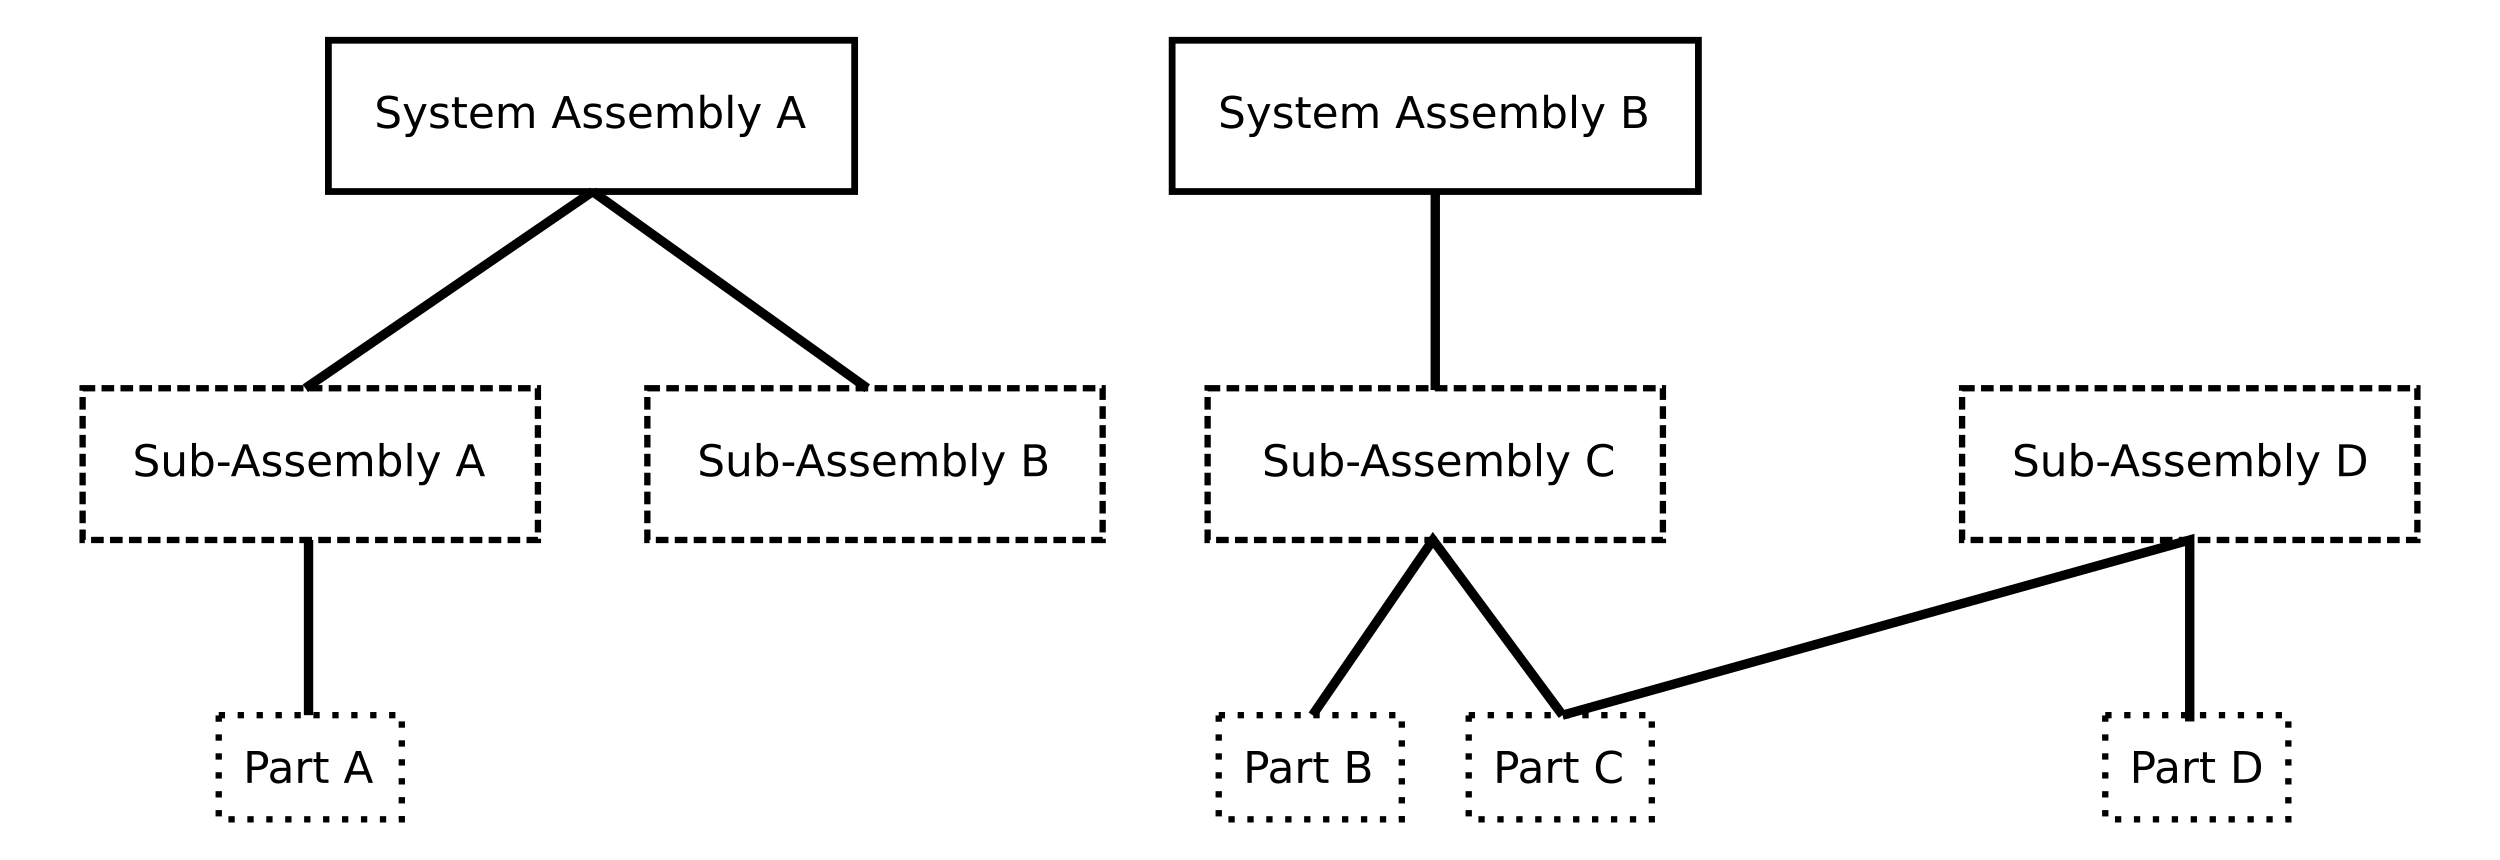
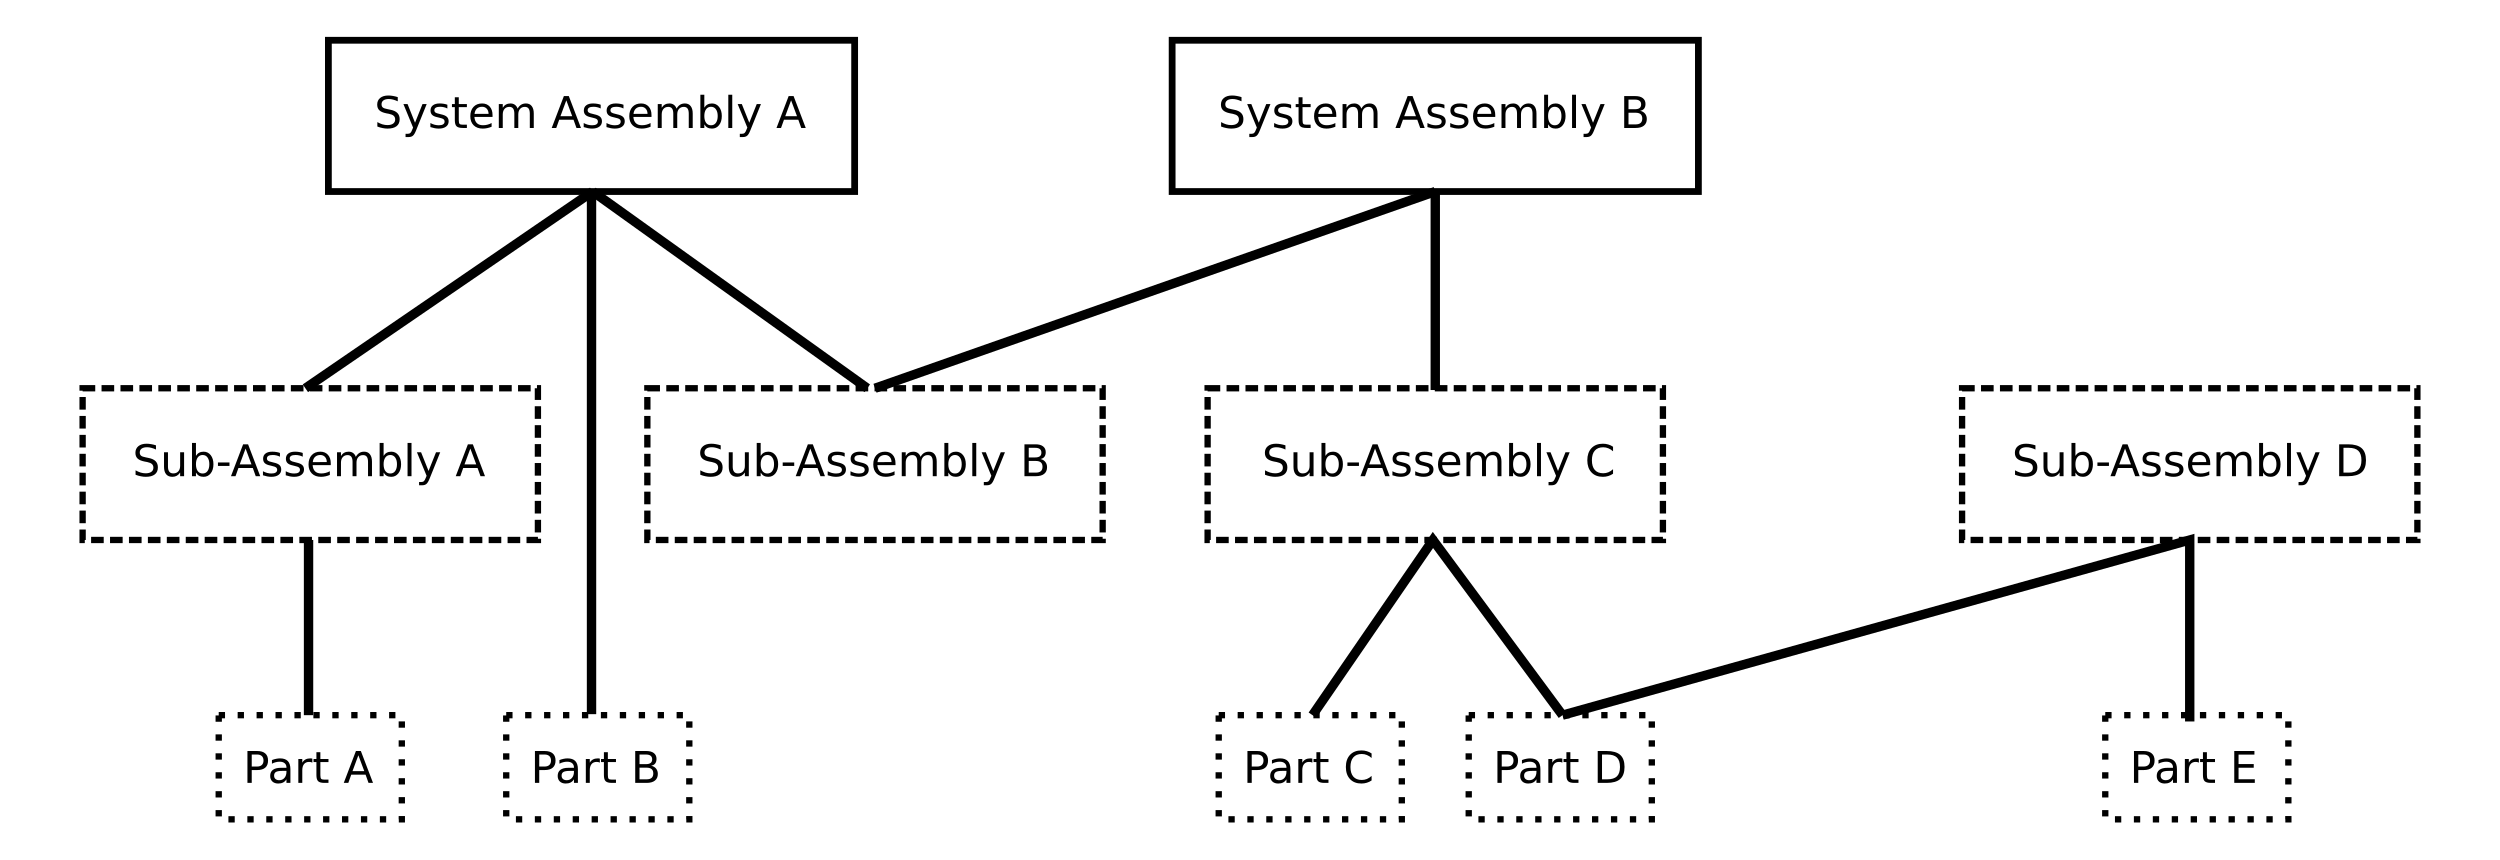
<svg xmlns="http://www.w3.org/2000/svg" width="800" height="275" id="svg2" version="1.1">
  <defs id="defs4">
    </defs>
  <g id="layer1" transform="translate(-141.8571,-376.3311)">
    <g id="g2855" transform="translate(25.42859,-11.80124)">
      <rect y="401.017" x="221.512" height="48.404" width="168.404" id="rect2816" style="fill:none;stroke:#000000;stroke-width:2.168;stroke-miterlimit:4;stroke-opacity:1;stroke-dasharray:none;stroke-dashoffset:0" />
      <text id="text2818" y="429.082" x="236.21" style="font-size:40px;font-style:normal;font-variant:normal;font-weight:normal;font-stretch:normal;fill:#000000;fill-opacity:1;stroke:none;font-family:DejaVu Sans;-inkscape-font-specification:DejaVu Sans" xml:space="preserve">
        <tspan style="font-size:14px" y="429.082" x="236.21" id="tspan2820">System Assembly A</tspan>
      </text>
    </g>
    <g id="g2850" transform="translate(65.42859,-11.80124)">
      <rect y="401.017" x="451.512" height="48.404" width="168.404" id="rect2816-3" style="fill:none;stroke:#000000;stroke-width:2.168;stroke-miterlimit:4;stroke-opacity:1;stroke-dasharray:none;stroke-dashoffset:0" />
      <text id="text2818-7" y="429.082" x="466.21" style="font-size:40px;font-style:normal;font-variant:normal;font-weight:normal;font-stretch:normal;fill:#000000;fill-opacity:1;stroke:none;font-family:DejaVu Sans;-inkscape-font-specification:DejaVu Sans" xml:space="preserve">
        <tspan style="font-size:14px" y="429.082" x="466.21" id="tspan2820-8">System Assembly B</tspan>
      </text>
    </g>
    <rect style="fill:none;stroke:#000000;stroke-width:2.019;stroke-miterlimit:4;stroke-opacity:1;stroke-dasharray:4.039, 2.019;stroke-dashoffset:0" id="rect2816-3-4" width="145.695" height="48.552" x="168.295" y="500.571" />
    <text xml:space="preserve" style="font-size:40px;font-style:normal;font-variant:normal;font-weight:normal;font-stretch:normal;fill:#000000;fill-opacity:1;stroke:none;font-family:DejaVu Sans;-inkscape-font-specification:DejaVu Sans" x="184.271" y="528.709" id="text2818-7-8">
      <tspan id="tspan2820-8-0" x="184.271" y="528.709" style="font-size:14px">Sub-Assembly A</tspan>
    </text>
    <rect style="fill:none;stroke:#000000;stroke-width:2.019;stroke-miterlimit:4;stroke-opacity:1;stroke-dasharray:4.039, 2.019;stroke-dashoffset:0" id="rect2816-3-4-5" width="145.695" height="48.552" x="349.01" y="500.571" />
    <text xml:space="preserve" style="font-size:40px;font-style:normal;font-variant:normal;font-weight:normal;font-stretch:normal;fill:#000000;fill-opacity:1;stroke:none;font-family:DejaVu Sans;-inkscape-font-specification:DejaVu Sans" x="364.986" y="528.709" id="text2818-7-8-0">
      <tspan id="tspan2820-8-0-6" x="364.986" y="528.709" style="font-size:14px">Sub-Assembly B</tspan>
    </text>
    <rect style="fill:none;stroke:#000000;stroke-width:2.019;stroke-miterlimit:4;stroke-opacity:1;stroke-dasharray:4.039, 2.019;stroke-dashoffset:0" id="rect2816-3-4-8" width="145.695" height="48.552" x="528.295" y="500.571" />
    <text xml:space="preserve" style="font-size:40px;font-style:normal;font-variant:normal;font-weight:normal;font-stretch:normal;fill:#000000;fill-opacity:1;stroke:none;font-family:DejaVu Sans;-inkscape-font-specification:DejaVu Sans" x="545.7" y="528.709" id="text2818-7-8-1">
      <tspan id="tspan2820-8-0-2" x="545.7" y="528.709" style="font-size:14px">Sub-Assembly C</tspan>
    </text>
    <rect style="fill:none;stroke:#000000;stroke-width:2.019;stroke-miterlimit:4;stroke-opacity:1;stroke-dasharray:4.039, 2.019;stroke-dashoffset:0" id="rect2816-3-4-8-4" width="145.695" height="48.552" x="769.724" y="500.571" />
    <text xml:space="preserve" style="font-size:40px;font-style:normal;font-variant:normal;font-weight:normal;font-stretch:normal;fill:#000000;fill-opacity:1;stroke:none;font-family:DejaVu Sans;-inkscape-font-specification:DejaVu Sans" x="785.7" y="528.709" id="text2818-7-8-1-4">
      <tspan id="tspan2820-8-0-2-9" x="785.7" y="528.709" style="font-size:14px">Sub-Assembly D</tspan>
    </text>
    <g transform="translate(-559.2242,68.28285)" id="g3791">
      <text xml:space="preserve" style="font-size:40px;font-style:normal;font-variant:normal;font-weight:normal;font-stretch:normal;fill:#000000;fill-opacity:1;stroke:none;font-family:DejaVu Sans;-inkscape-font-specification:DejaVu Sans" x="778.885" y="558.574" id="text3764">
        <tspan id="tspan3766" x="778.885" y="558.574" style="font-size:14px">Part A</tspan>
      </text>
      <rect style="fill:none;stroke:#000000;stroke-width:2.019;stroke-miterlimit:4;stroke-opacity:1;stroke-dasharray:2.019, 4.039;stroke-dashoffset:0" id="rect3789" width="58.589" height="33.335" x="376.787" y="357.206" transform="translate(394.2857,179.6963)" />
    </g>
    <g transform="translate(-186.549,116.7702)" id="g3887">
      <g id="g3791-3" transform="translate(-52.67517,-48.48732)">
        <text id="text3764-0" y="558.574" x="778.885" style="font-size:40px;font-style:normal;font-variant:normal;font-weight:normal;font-stretch:normal;fill:#000000;fill-opacity:1;stroke:none;font-family:DejaVu Sans;-inkscape-font-specification:DejaVu Sans" xml:space="preserve">
-           <tspan style="font-size:14px" y="558.574" x="778.885" id="tspan4077">Part B</tspan>
+           <tspan style="font-size:14px" y="558.574" x="778.885" id="tspan4077">Part C</tspan>
        </text>
        <rect transform="translate(394.2857,179.6963)" y="357.206" x="376.787" height="33.335" width="58.589" id="rect3789-4" style="fill:none;stroke:#000000;stroke-width:2.019;stroke-miterlimit:4;stroke-opacity:1;stroke-dasharray:2.019, 4.039;stroke-dashoffset:0" />
      </g>
      <g id="g3791-2" transform="translate(27.32483,-48.48732)">
        <text id="text3764-8" y="558.574" x="778.885" style="font-size:40px;font-style:normal;font-variant:normal;font-weight:normal;font-stretch:normal;fill:#000000;fill-opacity:1;stroke:none;font-family:DejaVu Sans;-inkscape-font-specification:DejaVu Sans" xml:space="preserve">
-           <tspan style="font-size:14px" y="558.574" x="778.885" id="tspan3766-6">Part C</tspan>
+           <tspan style="font-size:14px" y="558.574" x="778.885" id="tspan3766-6">Part D</tspan>
        </text>
        <rect transform="translate(394.2857,179.6963)" y="357.206" x="376.787" height="33.335" width="58.589" id="rect3789-6" style="fill:none;stroke:#000000;stroke-width:2.019;stroke-miterlimit:4;stroke-opacity:1;stroke-dasharray:2.019, 4.039;stroke-dashoffset:0" />
      </g>
    </g>
    <g transform="translate(44.46771,68.28285)" id="g3791-6">
      <text xml:space="preserve" style="font-size:40px;font-style:normal;font-variant:normal;font-weight:normal;font-stretch:normal;fill:#000000;fill-opacity:1;stroke:none;font-family:DejaVu Sans;-inkscape-font-specification:DejaVu Sans" x="778.885" y="558.574" id="text3764-02">
-         <tspan id="tspan3766-28" x="778.885" y="558.574" style="font-size:14px">Part D</tspan>
+         <tspan id="tspan3766-28" x="778.885" y="558.574" style="font-size:14px">Part E</tspan>
      </text>
      <rect style="fill:none;stroke:#000000;stroke-width:2.019;stroke-miterlimit:4;stroke-opacity:1;stroke-dasharray:2.019, 4.039;stroke-dashoffset:0" id="rect3789-43" width="58.589" height="33.335" x="376.787" y="357.206" transform="translate(394.2857,179.6963)" />
    </g>
    <path style="fill:none;stroke:#000000;stroke-width:3;stroke-linecap:butt;stroke-linejoin:miter;stroke-miterlimit:4;stroke-opacity:1;stroke-dasharray:none" d="m 331.505,437.62 -91.924,62.951" id="path3897" />
    <path style="fill:none;stroke:#000000;stroke-width:3;stroke-linecap:butt;stroke-linejoin:miter;stroke-miterlimit:4;stroke-opacity:1;stroke-dasharray:none" d="m 331.505,437.62 87.883,62.951" id="path3899" />
    <path style="fill:none;stroke:#000000;stroke-width:3;stroke-linecap:butt;stroke-linejoin:miter;stroke-miterlimit:4;stroke-opacity:1;stroke-dasharray:none" d="m 240.591,549.123 -1e-5,56.063" id="path3901" />
    <path style="fill:none;stroke:#000000;stroke-width:3;stroke-linecap:butt;stroke-linejoin:miter;stroke-miterlimit:4;stroke-opacity:1;stroke-dasharray:none" d="m 561.857,605.185 38.541,-56.063 41.459,56.063" id="path3903" />
    <path style="fill:none;stroke:#000000;stroke-width:3;stroke-linecap:butt;stroke-linejoin:miter;stroke-miterlimit:4;stroke-opacity:1;stroke-dasharray:none" d="m 641.857,605.185 200.714,-56.063 0,58.083" id="path3964" />
    <path style="fill:none;stroke:#000000;stroke-width:3;stroke-linecap:butt;stroke-linejoin:miter;stroke-miterlimit:4;stroke-opacity:1;stroke-dasharray:none" d="m 601.143,437.62 0,63.52" id="path3966" />
+     <g transform="translate(-467.2242,68.28285)" id="g3791-9">
+       <text xml:space="preserve" style="font-size:40px;font-style:normal;font-variant:normal;font-weight:normal;font-stretch:normal;fill:#000000;fill-opacity:1;stroke:none;font-family:DejaVu Sans;-inkscape-font-specification:DejaVu Sans" x="778.885" y="558.574" id="text3764-2">
+         <tspan id="tspan3766-5" x="778.885" y="558.574" style="font-size:14px">Part B</tspan>
+       </text>
+       <rect style="fill:none;stroke:#000000;stroke-width:2.019;stroke-miterlimit:4;stroke-opacity:1;stroke-dasharray:2.019, 4.039;stroke-dashoffset:0" id="rect3789-40" width="58.589" height="33.335" x="376.787" y="357.206" transform="translate(394.2857,179.6963)" />
+     </g>
+     <path style="fill:none;stroke:#000000;stroke-width:3;stroke-linecap:butt;stroke-linejoin:miter;stroke-opacity:1;stroke-miterlimit:4;stroke-dasharray:none" d="m 189.286,61.289 0,167.244" id="path2912" transform="translate(141.8571,376.3311)" />
+     <path style="fill:none;stroke:#000000;stroke-width:3;stroke-linecap:butt;stroke-linejoin:miter;stroke-opacity:1;stroke-miterlimit:4;stroke-dasharray:none" d="M 459.286,61.289 280,124.239" id="path3686" transform="translate(141.8571,376.3311)" />
  </g>
</svg>
